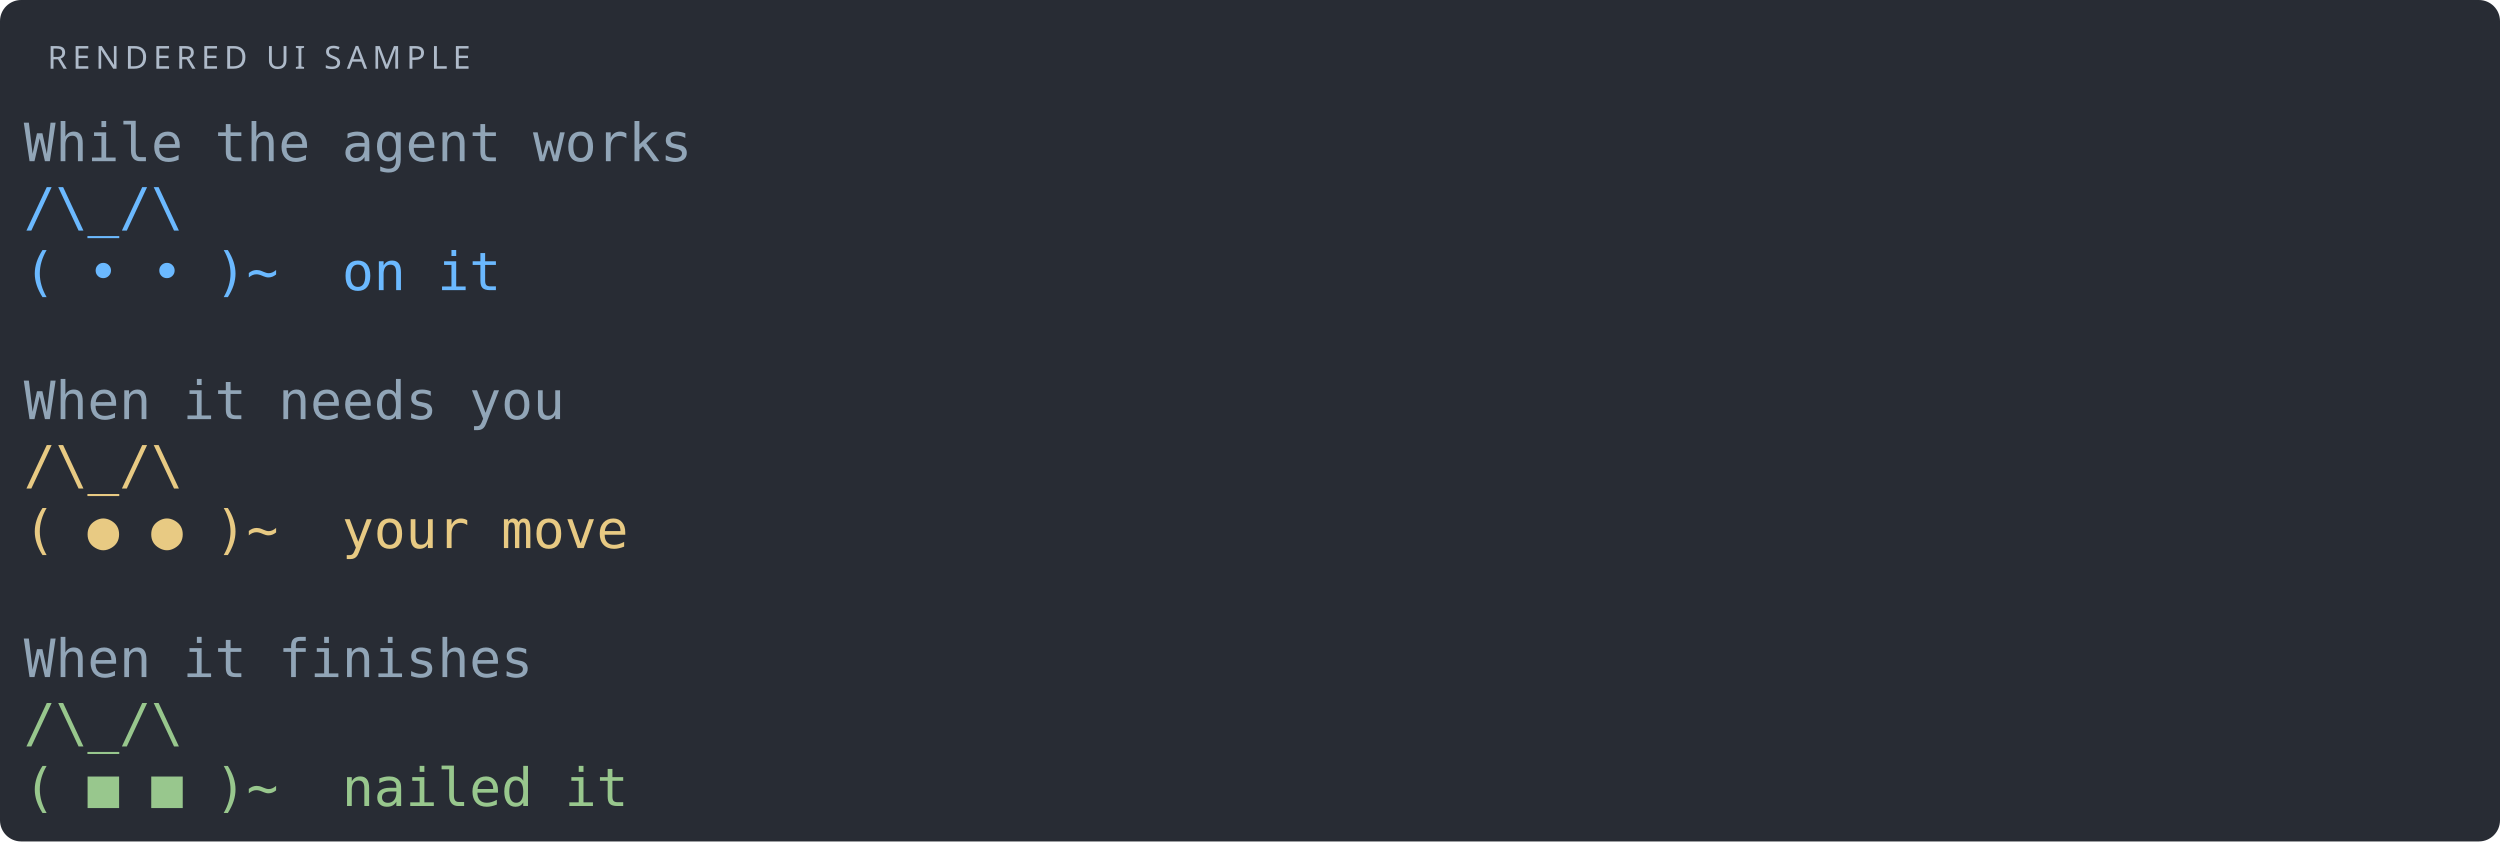
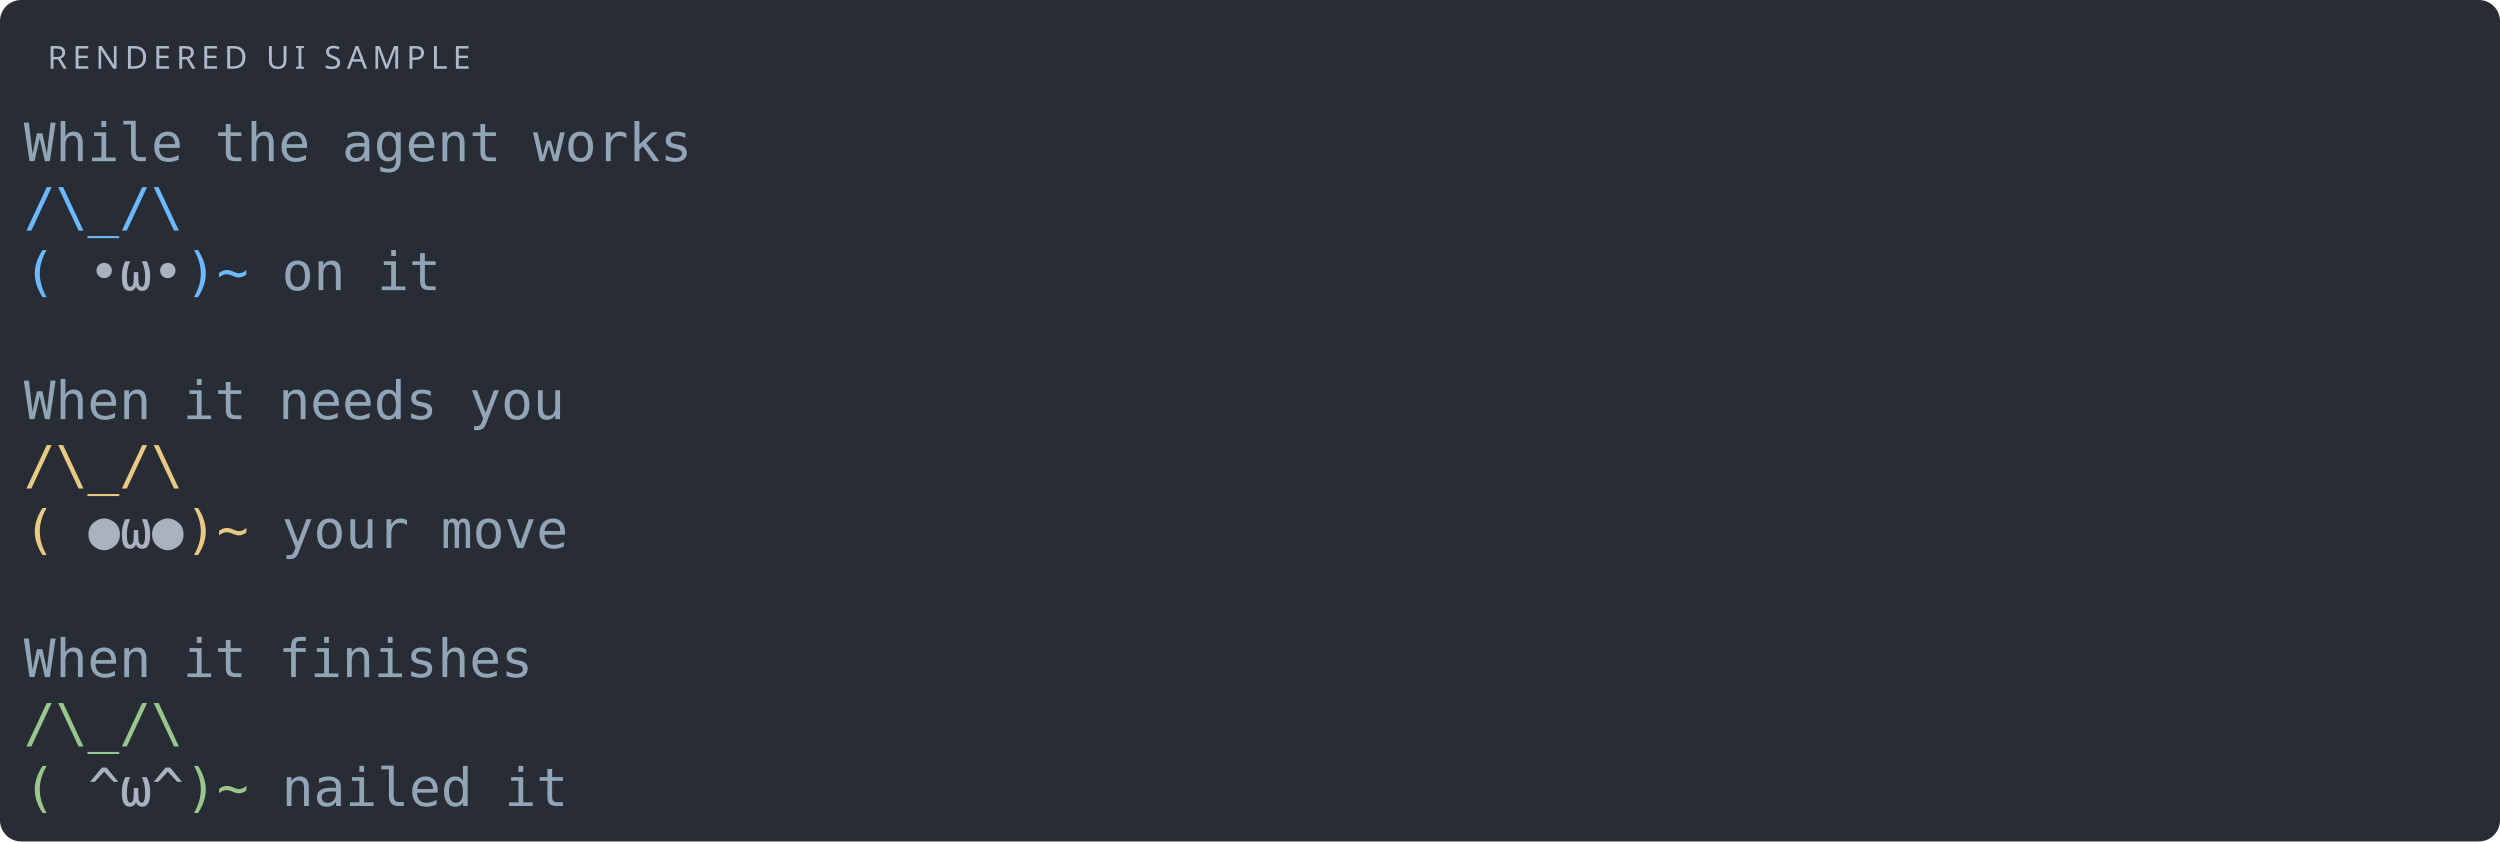
<svg xmlns="http://www.w3.org/2000/svg" viewBox="0 0 946 318.4">
  <style>
.plugins-pet-matrix {font-family:monospace;font-size:20px;line-height:24.4px}
.plugins-pet-r1 { fill: #91a5b7 }
.plugins-pet-r2 { fill: #abb2bf }
.plugins-pet-r3 { fill: #6bb9ff }
.plugins-pet-r4 { fill: #e8ca83 }
.plugins-pet-r5 { fill: #98c78d }
</style>
  <defs>
    <clipPath id="plugins-pet-clip-terminal">
      <rect width="926.2" height="267.4" />
    </clipPath>
    <clipPath id="plugins-pet-line-0">
      <rect x="0" y="1.5" width="927.2" height="24.65" />
    </clipPath>
    <clipPath id="plugins-pet-line-1">
      <rect x="0" y="25.9" width="927.2" height="24.65" />
    </clipPath>
    <clipPath id="plugins-pet-line-2">
      <rect x="0" y="50.3" width="927.2" height="24.65" />
    </clipPath>
    <clipPath id="plugins-pet-line-3">
      <rect x="0" y="74.7" width="927.2" height="24.65" />
    </clipPath>
    <clipPath id="plugins-pet-line-4">
      <rect x="0" y="99.1" width="927.2" height="24.65" />
    </clipPath>
    <clipPath id="plugins-pet-line-5">
      <rect x="0" y="123.5" width="927.2" height="24.65" />
    </clipPath>
    <clipPath id="plugins-pet-line-6">
      <rect x="0" y="147.9" width="927.2" height="24.65" />
    </clipPath>
    <clipPath id="plugins-pet-line-7">
      <rect x="0" y="172.3" width="927.2" height="24.65" />
    </clipPath>
    <clipPath id="plugins-pet-line-8">
      <rect x="0" y="196.7" width="927.2" height="24.65" />
    </clipPath>
    <clipPath id="plugins-pet-line-9">
      <rect x="0" y="221.1" width="927.2" height="24.65" />
    </clipPath>
  </defs>
  <rect width="946" height="318.4" rx="8" fill="#282c34" />
  <text x="18" y="26" fill="#aebac9" font-family="sans-serif" font-size="12" letter-spacing="2">RENDERED UI SAMPLE</text>
  <g transform="translate(9, 41)" clip-path="url(#plugins-pet-clip-terminal)">
    <g class="plugins-pet-matrix">
      <text class="plugins-pet-r1" x="0" y="20" textLength="256.2" clip-path="url(#plugins-pet-line-0)">While the agent works</text>
      <text class="plugins-pet-r2" x="927.2" y="20" textLength="12.2" clip-path="url(#plugins-pet-line-0)">
</text>
      <text class="plugins-pet-r3" x="0" y="44.4" textLength="73.2" clip-path="url(#plugins-pet-line-1)"> /\_/\</text>
      <text class="plugins-pet-r2" x="927.2" y="44.4" textLength="12.2" clip-path="url(#plugins-pet-line-1)">
</text>
-       <text class="plugins-pet-r3" x="0" y="68.8" textLength="183" clip-path="url(#plugins-pet-line-2)">( • • )~  on it</text>
+       <text class="plugins-pet-r3" x="0" y="68.8" textLength="24.4" clip-path="url(#plugins-pet-line-2)">( </text>
+       <text class="plugins-pet-r2" x="24.4" y="68.8" textLength="36.6" clip-path="url(#plugins-pet-line-2)">•ω•</text>
+       <text class="plugins-pet-r3" x="61" y="68.8" textLength="36.6" clip-path="url(#plugins-pet-line-2)"> )~</text>
+       <text class="plugins-pet-r1" x="97.6" y="68.8" textLength="85.4" clip-path="url(#plugins-pet-line-2)">  on it</text>
      <text class="plugins-pet-r2" x="927.2" y="68.8" textLength="12.2" clip-path="url(#plugins-pet-line-2)">
</text>
      <text class="plugins-pet-r2" x="927.2" y="93.2" textLength="12.2" clip-path="url(#plugins-pet-line-3)">
</text>
      <text class="plugins-pet-r1" x="0" y="117.6" textLength="207.4" clip-path="url(#plugins-pet-line-4)">When it needs you</text>
      <text class="plugins-pet-r2" x="927.2" y="117.6" textLength="12.2" clip-path="url(#plugins-pet-line-4)">
</text>
      <text class="plugins-pet-r4" x="0" y="142" textLength="73.2" clip-path="url(#plugins-pet-line-5)"> /\_/\</text>
      <text class="plugins-pet-r2" x="927.2" y="142" textLength="12.2" clip-path="url(#plugins-pet-line-5)">
</text>
-       <text class="plugins-pet-r4" x="0" y="166.4" textLength="231.8" clip-path="url(#plugins-pet-line-6)">( ● ● )~  your move</text>
+       <text class="plugins-pet-r4" x="0" y="166.4" textLength="24.4" clip-path="url(#plugins-pet-line-6)">( </text>
+       <text class="plugins-pet-r2" x="24.4" y="166.4" textLength="36.6" clip-path="url(#plugins-pet-line-6)">●ω●</text>
+       <text class="plugins-pet-r4" x="61" y="166.4" textLength="36.6" clip-path="url(#plugins-pet-line-6)"> )~</text>
+       <text class="plugins-pet-r1" x="97.6" y="166.4" textLength="134.2" clip-path="url(#plugins-pet-line-6)">  your move</text>
      <text class="plugins-pet-r2" x="927.2" y="166.4" textLength="12.2" clip-path="url(#plugins-pet-line-6)">
</text>
      <text class="plugins-pet-r2" x="927.2" y="190.8" textLength="12.2" clip-path="url(#plugins-pet-line-7)">
</text>
      <text class="plugins-pet-r1" x="0" y="215.2" textLength="195.2" clip-path="url(#plugins-pet-line-8)">When it finishes</text>
      <text class="plugins-pet-r2" x="927.2" y="215.2" textLength="12.2" clip-path="url(#plugins-pet-line-8)">
</text>
      <text class="plugins-pet-r5" x="0" y="239.6" textLength="73.2" clip-path="url(#plugins-pet-line-9)"> /\_/\</text>
      <text class="plugins-pet-r2" x="927.2" y="239.6" textLength="12.2" clip-path="url(#plugins-pet-line-9)">
</text>
-       <text class="plugins-pet-r5" x="0" y="264" textLength="231.8" clip-path="url(#plugins-pet-line-10)">( ■ ■ )~  nailed it</text>
+       <text class="plugins-pet-r5" x="0" y="264" textLength="24.4" clip-path="url(#plugins-pet-line-10)">( </text>
+       <text class="plugins-pet-r2" x="24.4" y="264" textLength="36.6" clip-path="url(#plugins-pet-line-10)">^ω^</text>
+       <text class="plugins-pet-r5" x="61" y="264" textLength="36.6" clip-path="url(#plugins-pet-line-10)"> )~</text>
+       <text class="plugins-pet-r1" x="97.6" y="264" textLength="134.2" clip-path="url(#plugins-pet-line-10)">  nailed it</text>
      <text class="plugins-pet-r2" x="927.2" y="264" textLength="12.2" clip-path="url(#plugins-pet-line-10)">
</text>
    </g>
  </g>
</svg>
